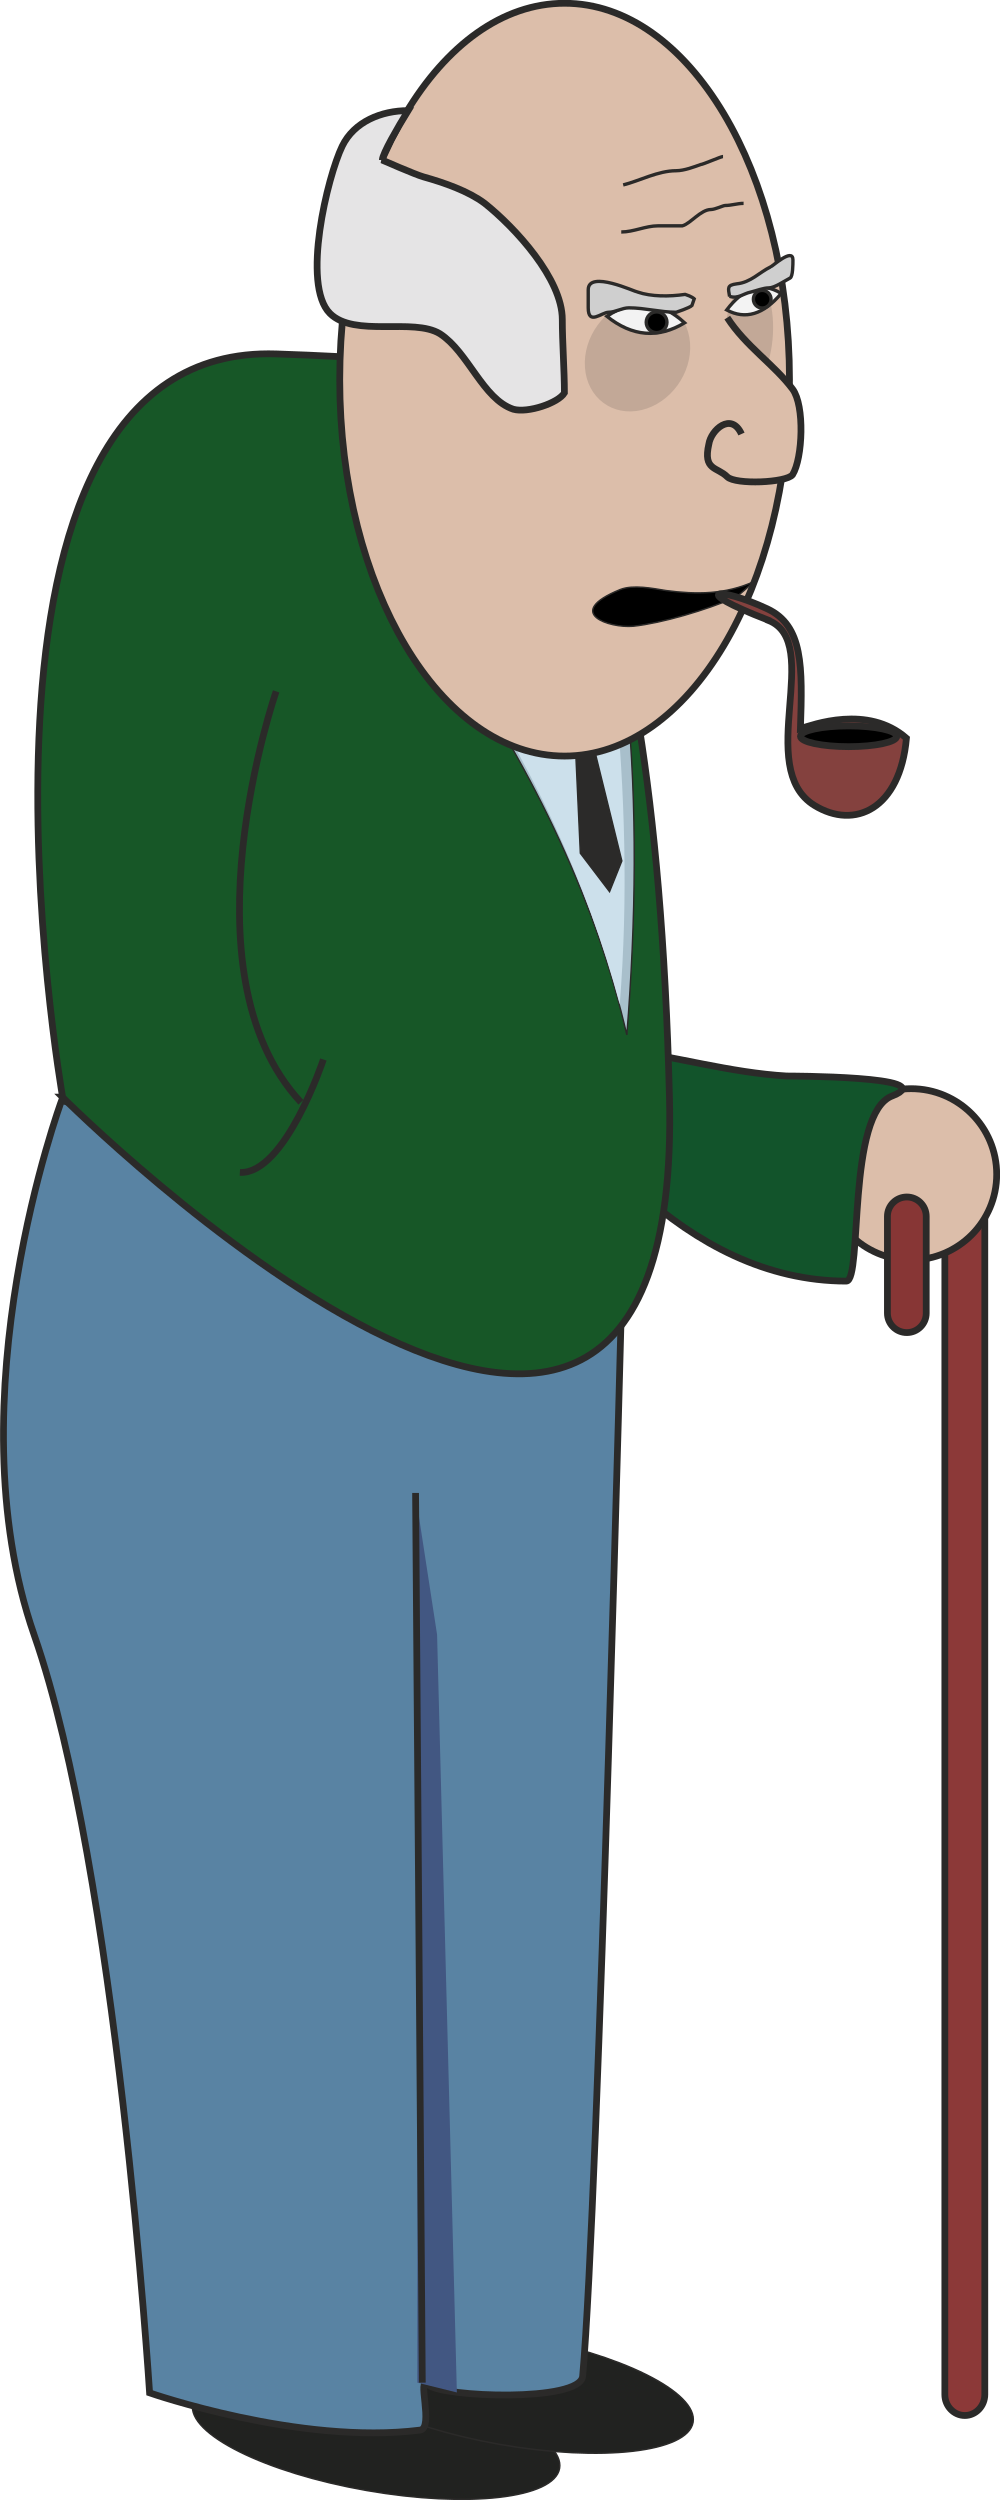
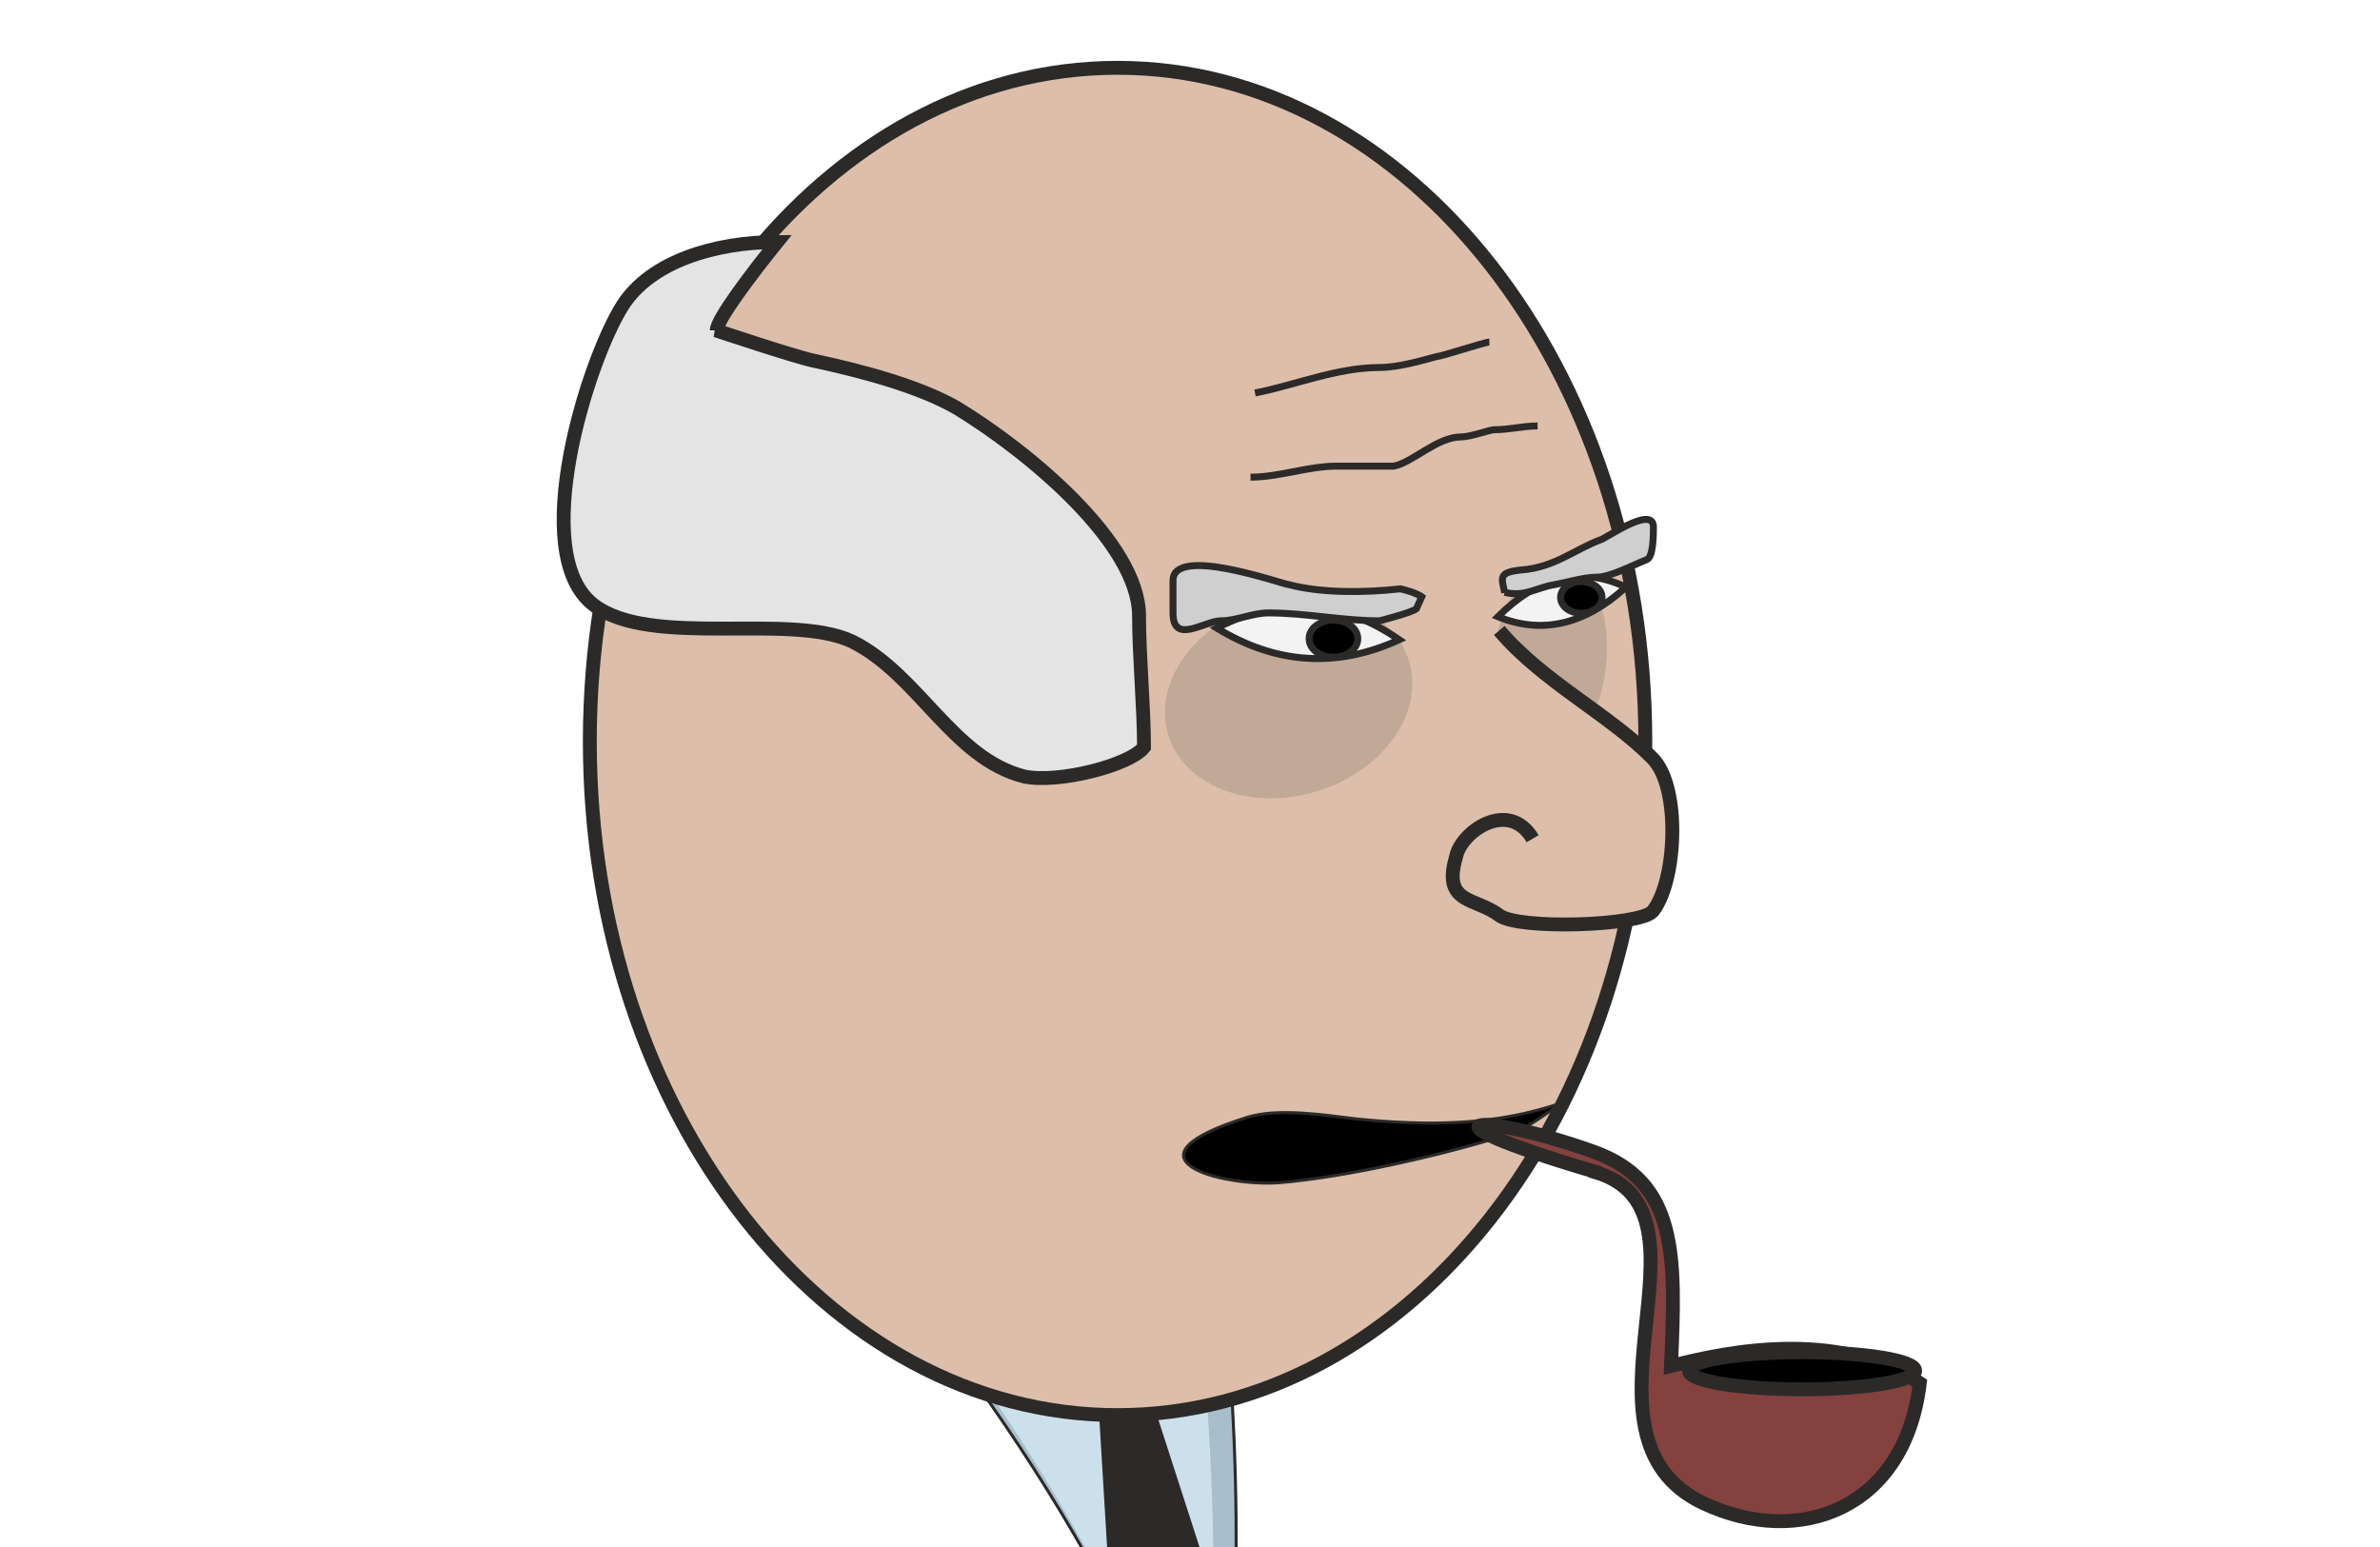
- <svg xmlns="http://www.w3.org/2000/svg" style="fill-rule:evenodd;text-rendering:geometricPrecision;image-rendering:optimizeQuality;clip-rule:evenodd;shape-rendering:geometricPrecision" xml:space="preserve" viewBox="0 0 5207 13018">
-   <defs>
-     <style type="text/css">
-     .str0 {stroke:#2B2A29;stroke-width:7.62}
-     .str2 {stroke:#2B2A29;stroke-width:17.64}
-     .str1 {stroke:#2B2A29;stroke-width:35.28}
-     .fil10 {fill:none}
-     .fil8 {fill:#2B2A29}
-     .fil14 {fill:black}
-     .fil4 {fill:#12542B}
-     .fil5 {fill:#175727}
-     .fil11 {fill:#C2A897}
-     .fil13 {fill:#CFCFCF}
-     .fil3 {fill:#DCBEAA}
-     .fil0 {fill:#212220}
-     .fil17 {fill:#425782}
-     .fil1 {fill:#5983A3}
-     .fil15 {fill:#84413E}
-     .fil16 {fill:#873635}
-     .fil2 {fill:#8C3938}
-     .fil6 {fill:#A8BFCB}
-     .fil7 {fill:#CCE0EB}
-     .fil9 {fill:#E5E4E5}
-     .fil12 {fill:#F3F3F3}
-   </style>
+ <svg xmlns="http://www.w3.org/2000/svg" xmlns:xlink="http://www.w3.org/1999/xlink" id="svg690" width="800" height="520" xml:space="preserve" version="1.0">
+   <defs id="defs692">
+     <linearGradient id="linearGradient705">
+       <stop style="stop-color:#ffffff;stop-opacity:1;" offset="0" id="stop706" />
+       <stop style="stop-color:#4c4c7a;stop-opacity:1;" offset="1" id="stop707" />
+     </linearGradient>
+     <linearGradient id="linearGradient694">
+       <stop style="stop-color:#c7f0ff;stop-opacity:1;" offset="0" id="stop695" />
+       <stop style="stop-color:#ffffff;stop-opacity:1;" offset="1" id="stop696" />
+     </linearGradient>
+     <linearGradient xlink:href="#linearGradient694" id="linearGradient697" x1="74.833" y1="224.92" x2="579.742" y2="987.056" gradientTransform="matrix(1.240347,0,0,0.8062259,99.10019,-166.1021)" gradientUnits="userSpaceOnUse" />
+     <linearGradient xlink:href="#linearGradient694" id="linearGradient700" x1="0.495" y1="0.961" x2="0.49" y2="-0.18" />
+     <linearGradient xlink:href="#linearGradient694" id="linearGradient703" y2="572.832" x2="201.49" y1="52.163" x1="645.308" gradientTransform="scale(1.161664,0.8608344)" gradientUnits="userSpaceOnUse" />
+     <linearGradient xlink:href="#linearGradient694" id="linearGradient708" x1="183.005" y1="837.266" x2="177.188" y2="346.111" gradientTransform="matrix(2.250421,0,0,0.4443612,99.10019,-166.1021)" gradientUnits="userSpaceOnUse" />
+     <radialGradient xlink:href="#linearGradient705" id="radialGradient709" cx="459.017" cy="291.247" r="358.835" fx="459.017" fy="291.247" gradientTransform="scale(1.154448,0.8662147)" gradientUnits="userSpaceOnUse" />
+     <linearGradient xlink:href="#linearGradient694" id="linearGradient2409" gradientUnits="userSpaceOnUse" gradientTransform="scale(1.161664,0.8608344)" x1="645.308" y1="52.163" x2="201.49" y2="572.832" />
+     <radialGradient xlink:href="#linearGradient705" id="radialGradient2411" gradientUnits="userSpaceOnUse" gradientTransform="scale(1.154448,0.8662147)" cx="459.017" cy="291.247" fx="459.017" fy="291.247" r="358.835" />
+     <linearGradient xlink:href="#linearGradient694" id="linearGradient2413" gradientUnits="userSpaceOnUse" gradientTransform="matrix(2.250421,0,0,0.4443612,99.10019,-166.1021)" x1="183.005" y1="837.266" x2="177.188" y2="346.111" />
  </defs>
-   <g id="Layer_x0020_1">
-     <ellipse ry="287" rx="970" class="fil0 str0" transform="matrix(.98498 .17267 -.17267 .98498 1958.5 12686)" />
-     <ellipse ry="287" rx="970" class="fil0 str0" transform="matrix(.98498 .17267 -.17267 .98498 2653.6 12446)" />
-     <path class="fil1 str1" d="m3242 6611l-2921-881s-573 1550-143 2784c430 1233 601 3946 601 3946s782 273 1408 194c75-9-21-295 43-236 70 65 792 92 804-45 82-913 207-5762 207-5762z" />
-     <path class="fil2 str1" d="m5024 6034c57 0 104 49 104 109v6326c0 60-47 109-104 109s-104-49-104-109v-6326c0-60 47-109 104-109z" />
-     <circle cy="6115" cx="4744" r="446" class="fil3 str1" />
-     <path class="fil4 str1" d="m2613 5241l121-207c52 345 138 379 500 431 276 34 569 121 862 138 0 0 810 0 552 103-241 86-155 965-241 965-828 0-1465-776-1793-1431z" />
-     <path class="fil5 str1" d="m326 5713s-689-3930 1114-3870c1803 61 1256 284 1256 284s709 344 790 3586-3161 0-3161 0z" />
-     <path class="fil6 str0" d="m2332 3363c465 675 776 1351 932 2026 48-600 55-1189 0-1763l-932-263z" />
-     <path class="fil7" d="m2342 3344c430 624 717 1262 885 1886 45-554 26-1113-24-1643l-861-243z" />
-     <polygon points="2998 3922 3022 4443 3174 4643 3238 4483 3070 3801" class="fil8 str0" />
-     <ellipse cy="1977" cx="2940" rx="1171" class="fil3 str1" ry="1960" />
-     <path class="fil9 str1" d="m1989 833s173 76 216 88c107 30 234 74 319 138 159 127 404 393 404 605 0 117 11 266 11 382-32 53-191 106-266 85-159-53-234-297-382-393-138-85-446 21-573-106-149-149-13-712 64-871 62-128 205-185 343-185-53 86-134 225-134 257z" />
-     <path class="fil10 str2" d="m3245 963c85-21 181-74 276-74 42 0 96-21 127-32 11 0 106-42 117-42" />
-     <path class="fil10 str2" d="m3235 1208c64 0 127-32 191-32h127c42-11 96-85 149-85 21 0 64-21 74-21 32 0 64-11 96-11" />
-     <ellipse ry="162" rx="276" class="fil11" transform="matrix(.46127 -.23335 .061188 1.7591 3898.1 1746.2)" />
-     <path class="fil3" d="m3864 2264c-53-117-159-21-170 53-32 138 42 117 96 170 42 42 308 32 340-11 53-85 74-369 0-446-137-142-339-371-340-372-134 5 1 241 6 550 34 3 56 23 68 55z" />
-     <path class="fil10 str1" d="m3787 1654c96 149 244 244 340 372 64 85 53 361 0 446-32 42-297 53-340 11-53-53-127-32-96-170 11-74 117-170 170-53" />
-     <ellipse ry="162" rx="276" class="fil11" transform="matrix(.99132 -.23335 .1315 1.7591 3319.6 1850.2)" />
-     <path class="fil12 str2" d="m3565 1681c-122-110-255-134-405-34 132 106 267 117 405 34z" />
-     <path class="fil12 str2" d="m3784 1614c85-111 179-151 284-86-92 110-187 138-284 86z" />
-     <path class="fil13 str2" d="m3567 1533c-82 12-176 12-246-12-12 0-258-117-258-12v94c0 94 70 23 106 23 35 0 70-23 106-23 82 0 164 23 246 23 0 0 70-23 82-35l12-35s-12-12-47-23z" />
-     <path class="fil13 str2" d="m3799 1544c-7-44-15-59 37-66 73-7 117-59 176-88 7 0 117-103 117-37 0 22 0 88-15 95-29 15-81 51-110 51s-66 15-95 22c-37 7-66 37-110 22z" />
-     <circle cy="1678" cx="3419" r="54" class="fil14 str2" />
-     <circle cy="1558" cx="3969" r="46" class="fil14 str2" />
-     <path class="fil14 str0" d="m3929 3027c-151 69-302 69-461 48-68-11-171-32-239-5-298 122-56 202 68 191 151-16 382-85 529-149 24-11 88-74 103-85z" />
-     <path class="fil15 str1" d="m4e3 3230c294 114-76 769 241 964 210 129 446 18 479-350-202-177-489-69-552-50 11-323 15-536-173-624-248-116-422-106 5 59z" />
-     <ellipse cy="3834" cx="4419" rx="251" class="fil14 str1" ry="54" />
-     <path class="fil10 str1" d="m1438 3600s-506 1458 129 2140" />
-     <path class="fil10 str1" d="m1684 5517s-200 600-435 588" />
-     <rect rx="101" ry="101" height="706" width="202" y="6233" x="4621" class="fil16 str1" />
-     <polygon points="2173 7842 2276 8512 2379 12458 2173 12407" class="fil17" />
-     <line y1="12407" x2="2164" x1="2199" y2="7774" class="fil10 str1" />
-   </g>
+   <path class="fil6 str0" d="m 268.484,391.278 c 70.442,77.982 117.556,156.08 141.188,234.063 7.271,-69.318 8.332,-137.365 0,-203.679 L 268.484,391.278 Z" id="path23" style="clip-rule:evenodd;fill:#a8bfcb;fill-rule:evenodd;stroke:#2b2a29;stroke-width:1.008;image-rendering:optimizeQuality;shape-rendering:geometricPrecision;text-rendering:geometricPrecision" />
+   <path class="fil7" d="m 269.999,389.083 c 65.14,72.09 108.618,145.798 134.068,217.889 6.817,-64.003 3.939,-128.584 -3.636,-189.815 L 269.999,389.083 Z" id="path25" style="clip-rule:evenodd;fill:#cce0eb;fill-rule:evenodd;image-rendering:optimizeQuality;shape-rendering:geometricPrecision;text-rendering:geometricPrecision" />
+   <polygon points="3022,4443 3174,4643 3238,4483 3070,3801 2998,3922 " class="fil8 str0" id="polygon27" style="clip-rule:evenodd;fill:#2b2a29;fill-rule:evenodd;stroke:#2b2a29;stroke-width:7.62;image-rendering:optimizeQuality;shape-rendering:geometricPrecision;text-rendering:geometricPrecision" transform="matrix(0.1514891,0,0,0.1155296,-84.78859,11.78982)" />
+   <ellipse cy="249.23" cx="375.653" rx="177.394" class="fil3 str1" ry="226.438" id="ellipse29" style="clip-rule:evenodd;fill:#dcbeaa;fill-rule:evenodd;stroke:#2b2a29;stroke-width:4.667;image-rendering:optimizeQuality;shape-rendering:geometricPrecision;text-rendering:geometricPrecision" />
+   <path class="fil9 str1" d="m 240.625,111.039 c 0,0 26.208,8.78 32.722,10.167 16.209,3.466 35.448,8.549 48.325,15.943 24.087,14.672 61.202,45.403 61.202,69.895 0,13.517 1.666,30.731 1.666,44.132 -4.848,6.123 -28.934,12.246 -40.296,9.82 -24.087,-6.123 -35.448,-34.312 -57.869,-45.403 -20.905,-9.82 -67.564,2.426 -86.803,-12.246 -22.572,-17.214 -1.969,-82.257 9.695,-100.626 9.392,-14.788 31.055,-21.373 51.961,-21.373 -8.029,9.936 -20.299,25.994 -20.299,29.691 z" id="path31" style="clip-rule:evenodd;fill:#e5e4e5;fill-rule:evenodd;stroke:#2b2a29;stroke-width:4.667;image-rendering:optimizeQuality;shape-rendering:geometricPrecision;text-rendering:geometricPrecision" />
+   <path class="fil10 str2" d="m 421.857,132.083 c 12.877,-2.426 27.42,-8.549 41.811,-8.549 6.363,0 14.543,-2.426 19.239,-3.697 1.666,0 16.058,-4.852 17.724,-4.852" id="path33" style="clip-rule:evenodd;fill:none;fill-rule:evenodd;stroke:#2b2a29;stroke-width:2.334;image-rendering:optimizeQuality;shape-rendering:geometricPrecision;text-rendering:geometricPrecision" />
+   <path class="fil10 str2" d="m 420.342,160.388 c 9.695,0 19.239,-3.697 28.934,-3.697 l 19.239,0 c 6.363,-1.271 14.543,-9.82 22.572,-9.82 3.181,0 9.695,-2.426 11.21,-2.426 4.848,0 9.695,-1.271 14.543,-1.271" id="path35" style="clip-rule:evenodd;fill:none;fill-rule:evenodd;stroke:#2b2a29;stroke-width:2.334;image-rendering:optimizeQuality;shape-rendering:geometricPrecision;text-rendering:geometricPrecision" />
+   <ellipse ry="32.957" rx="20.672" class="fil11" transform="matrix(0.9329742,-0.3599432,0.04556302,0.9989615,0,0)" id="ellipse37" cx="537.864" cy="416.599" style="clip-rule:evenodd;fill:#c2a897;fill-rule:evenodd;image-rendering:optimizeQuality;shape-rendering:geometricPrecision;text-rendering:geometricPrecision" />
+   <path class="fil3" d="m 515.629,282.387 c -8.029,-13.517 -24.087,-2.426 -25.753,6.123 -4.848,15.943 6.363,13.517 14.543,19.64 6.363,4.852 46.659,3.697 51.506,-1.271 8.029,-9.82 11.21,-42.63 0,-51.526 -20.754,-16.405 -51.355,-42.861 -51.506,-42.977 -20.3,0.578 0.151,27.843 0.909,63.541 5.151,0.347 8.483,2.657 10.301,6.354 z" id="path39" style="clip-rule:evenodd;fill:#dcbeaa;fill-rule:evenodd;image-rendering:optimizeQuality;shape-rendering:geometricPrecision;text-rendering:geometricPrecision" />
+   <path class="fil10 str1" d="m 503.964,211.914 c 14.543,17.214 36.963,28.189 51.506,42.977 9.695,9.82 8.029,41.706 0,51.526 -4.848,4.852 -44.992,6.123 -51.506,1.271 -8.029,-6.123 -19.239,-3.697 -14.543,-19.64 1.666,-8.549 17.724,-19.64 25.753,-6.123" id="path41" style="clip-rule:evenodd;fill:none;fill-rule:evenodd;stroke:#2b2a29;stroke-width:4.667;image-rendering:optimizeQuality;shape-rendering:geometricPrecision;text-rendering:geometricPrecision" />
+   <ellipse ry="33.081" rx="42.111" class="fil11" transform="matrix(0.9842661,-0.1766926,0.09755444,0.9952302,0,0)" id="ellipse43" cx="409.515" cy="308.41" style="clip-rule:evenodd;fill:#c2a897;fill-rule:evenodd;image-rendering:optimizeQuality;shape-rendering:geometricPrecision;text-rendering:geometricPrecision" />
+   <path class="fil12 str2" d="m 470.333,215.033 c -18.482,-12.708 -38.63,-15.481 -61.353,-3.928 19.997,12.246 40.448,13.517 61.353,3.928 z" id="path45" style="clip-rule:evenodd;fill:#f3f3f3;fill-rule:evenodd;stroke:#2b2a29;stroke-width:2.334;image-rendering:optimizeQuality;shape-rendering:geometricPrecision;text-rendering:geometricPrecision" />
+   <path class="fil12 str2" d="m 503.51,207.293 c 12.877,-12.824 27.117,-17.445 43.023,-9.936 -13.937,12.708 -28.328,15.943 -43.023,9.936 z" id="path47" style="clip-rule:evenodd;fill:#f3f3f3;fill-rule:evenodd;stroke:#2b2a29;stroke-width:2.334;image-rendering:optimizeQuality;shape-rendering:geometricPrecision;text-rendering:geometricPrecision" />
+   <path class="fil13 str2" d="m 470.636,197.935 c -12.422,1.386 -26.662,1.386 -37.266,-1.386 -1.818,0 -39.084,-13.517 -39.084,-1.386 l 0,10.86 c 0,10.86 10.604,2.657 16.058,2.657 5.302,0 10.604,-2.657 16.058,-2.657 12.422,0 24.844,2.657 37.266,2.657 0,0 10.604,-2.657 12.422,-4.044 l 1.818,-4.044 c 0,0 -1.818,-1.386 -7.12,-2.657 z" id="path49" style="clip-rule:evenodd;fill:#cfcfcf;fill-rule:evenodd;stroke:#2b2a29;stroke-width:2.334;image-rendering:optimizeQuality;shape-rendering:geometricPrecision;text-rendering:geometricPrecision" />
+   <path class="fil13 str2" d="m 505.782,199.206 c -1.06,-5.083 -2.272,-6.816 5.605,-7.625 11.059,-0.809 17.724,-6.816 26.662,-10.167 1.06,0 17.724,-11.9 17.724,-4.275 0,2.542 0,10.167 -2.272,10.975 -4.393,1.733 -12.271,5.892 -16.664,5.892 -4.393,0 -9.998,1.733 -14.391,2.542 -5.605,0.809 -9.998,4.275 -16.664,2.542 z" id="path51" style="clip-rule:evenodd;fill:#cfcfcf;fill-rule:evenodd;stroke:#2b2a29;stroke-width:2.334;image-rendering:optimizeQuality;shape-rendering:geometricPrecision;text-rendering:geometricPrecision" />
+   <ellipse cy="214.687" cx="448.216" class="fil14 str2" id="circle53" style="clip-rule:evenodd;fill:#000000;fill-rule:evenodd;stroke:#2b2a29;stroke-width:2.334;image-rendering:optimizeQuality;shape-rendering:geometricPrecision;text-rendering:geometricPrecision" rx="8.18" ry="6.239" />
+   <ellipse cy="200.823" cx="531.535" class="fil14 str2" id="circle55" style="clip-rule:evenodd;fill:#000000;fill-rule:evenodd;stroke:#2b2a29;stroke-width:2.334;image-rendering:optimizeQuality;shape-rendering:geometricPrecision;text-rendering:geometricPrecision" rx="6.968" ry="5.314" />
+   <path class="fil14 str0" d="m 525.476,370.536 c -22.875,7.972 -45.75,7.972 -69.836,5.545 -10.301,-1.271 -25.905,-3.697 -36.206,-0.578 -45.144,14.095 -8.483,23.337 10.301,22.066 22.875,-1.848 57.869,-9.82 80.138,-17.214 3.636,-1.271 13.331,-8.549 15.603,-9.82 z" id="path57" style="clip-rule:evenodd;fill:#000000;fill-rule:evenodd;stroke:#2b2a29;stroke-width:1.008;image-rendering:optimizeQuality;shape-rendering:geometricPrecision;text-rendering:geometricPrecision" />
+   <path class="fil15 str1" d="m 536.231,393.988 c 44.538,13.17 -11.513,88.842 36.509,111.371 31.813,14.903 67.564,2.08 72.563,-40.435 -30.601,-20.449 -74.078,-7.972 -83.622,-5.777 1.666,-37.316 2.272,-61.924 -26.208,-72.09 -37.569,-13.401 -63.928,-12.246 0.757,6.816 z" id="path59" style="clip-rule:evenodd;fill:#84413e;fill-rule:evenodd;stroke:#2b2a29;stroke-width:4.667;image-rendering:optimizeQuality;shape-rendering:geometricPrecision;text-rendering:geometricPrecision" />
+   <ellipse cy="460.756" cx="605.731" rx="38.024" class="fil14 str1" ry="6.239" id="ellipse61" style="clip-rule:evenodd;fill:#000000;fill-rule:evenodd;stroke:#2b2a29;stroke-width:4.667;image-rendering:optimizeQuality;shape-rendering:geometricPrecision;text-rendering:geometricPrecision" />
</svg>
